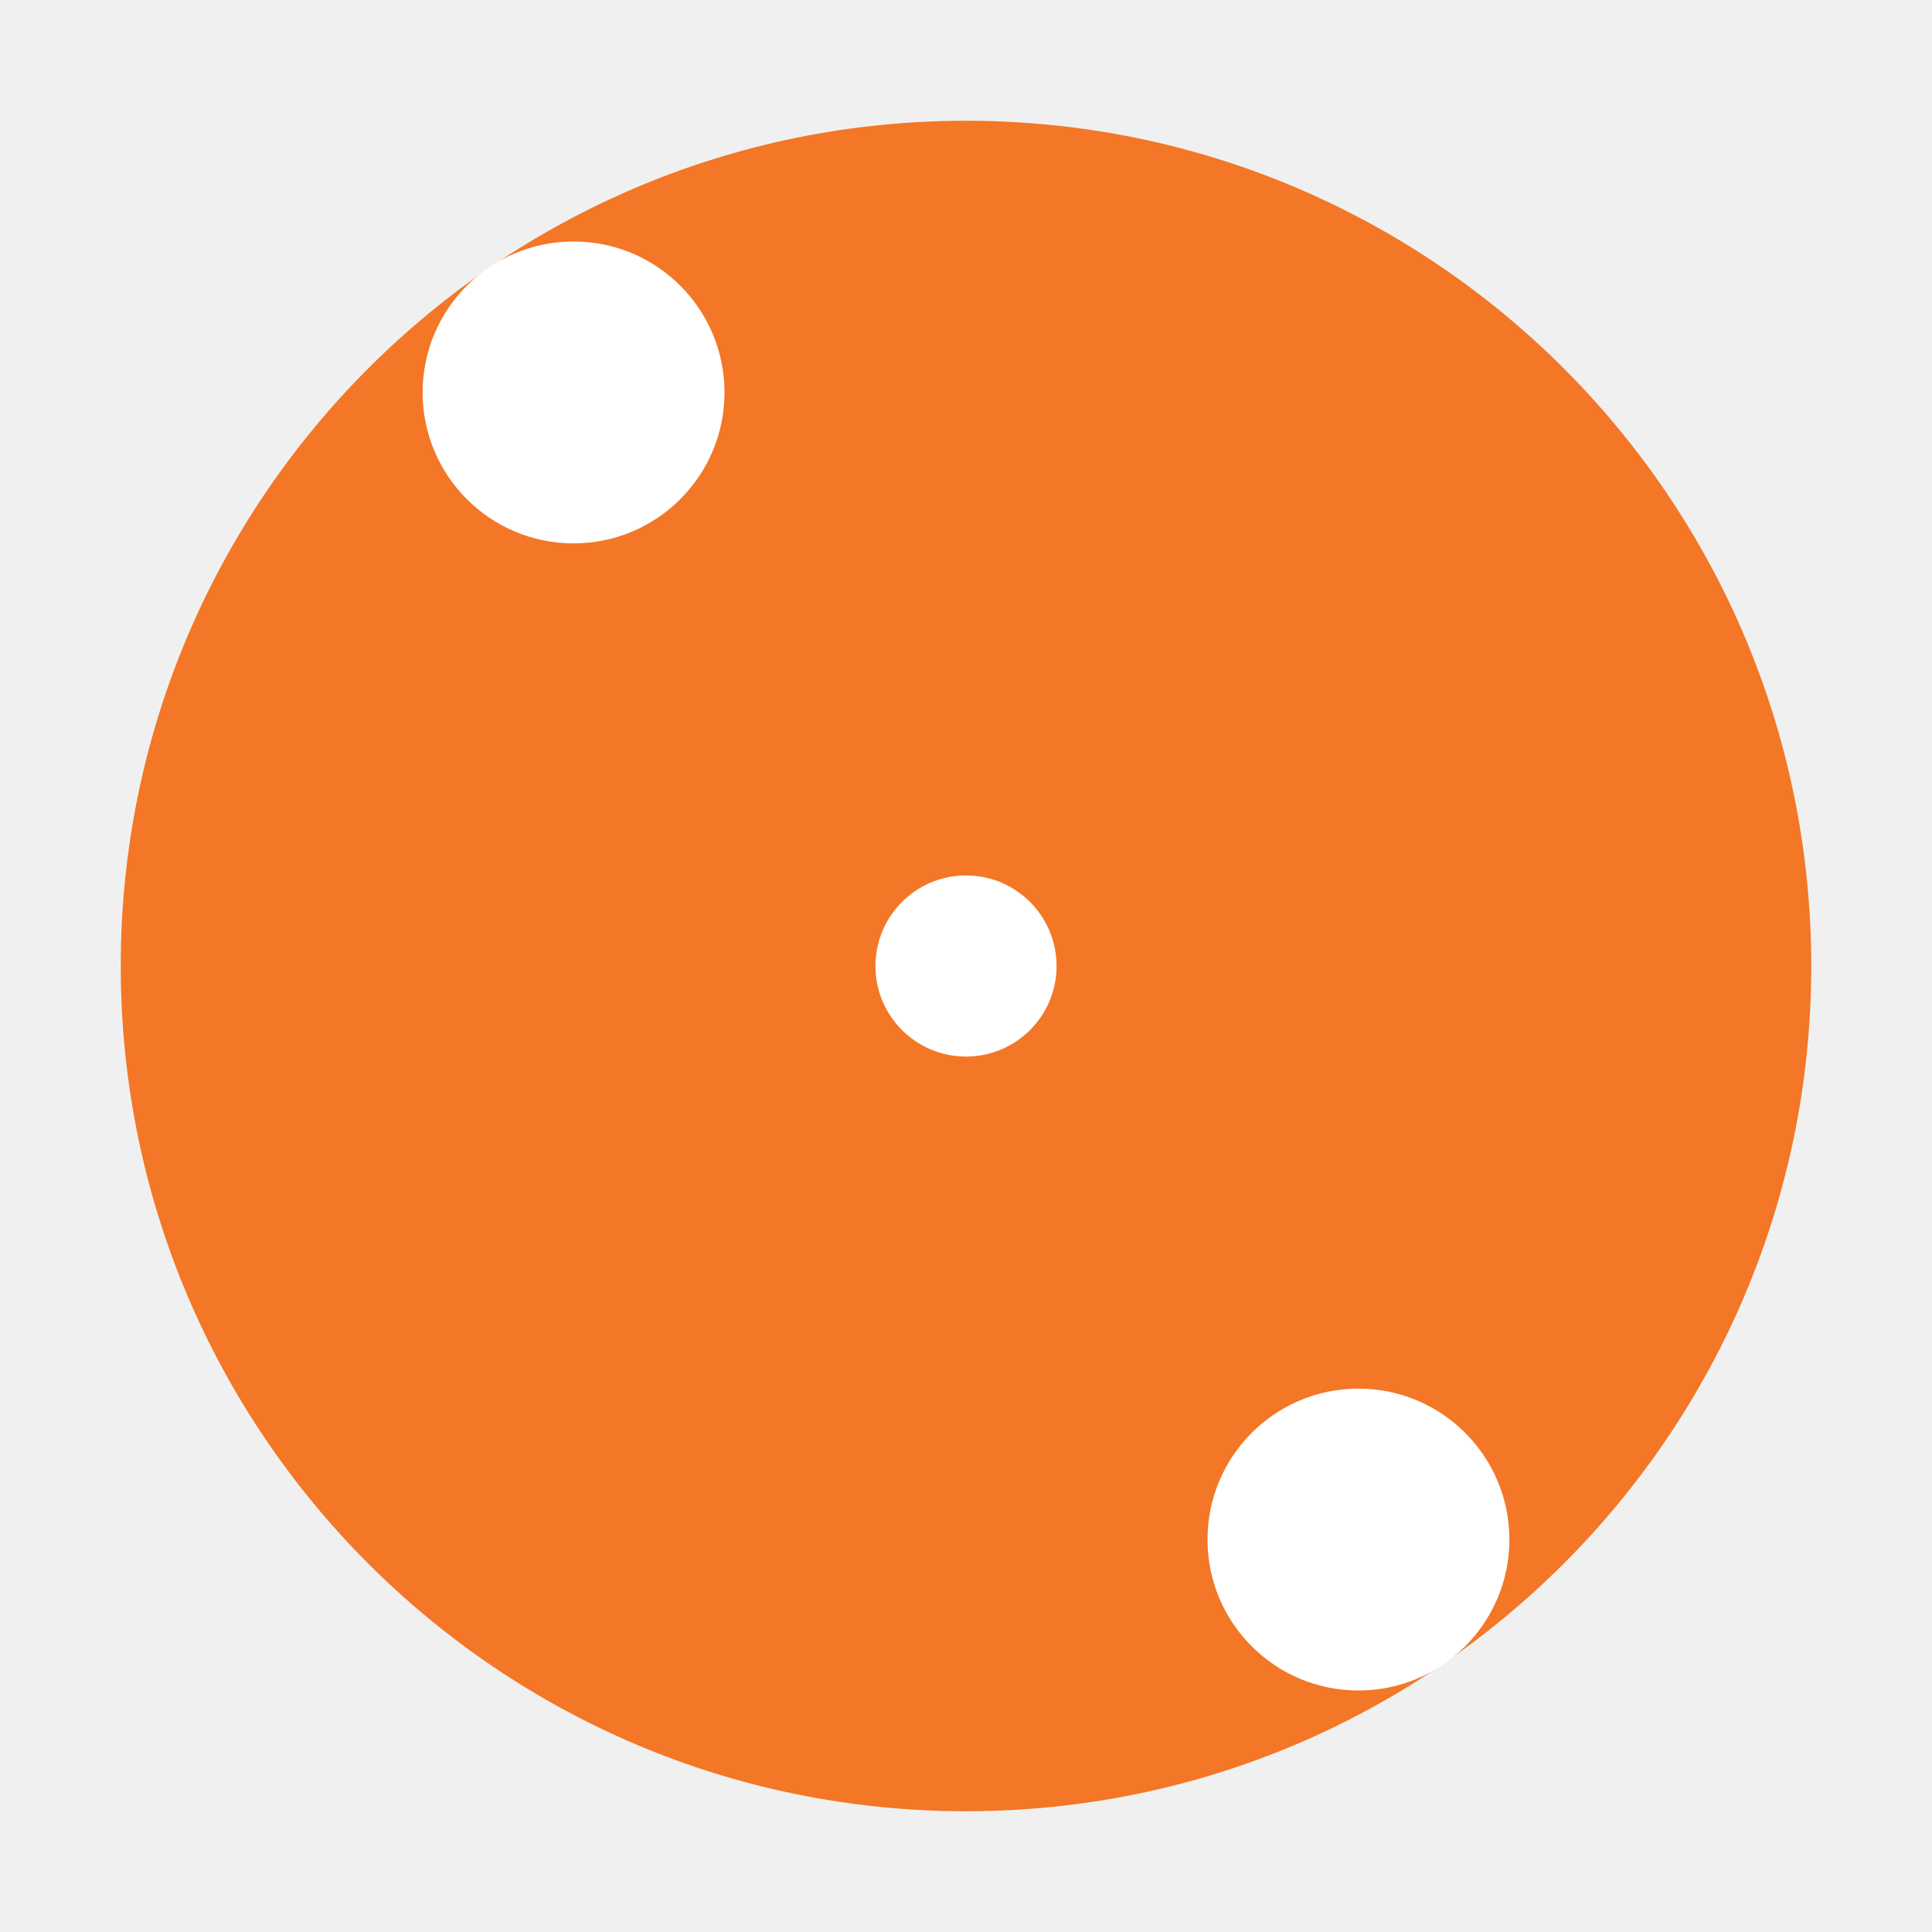
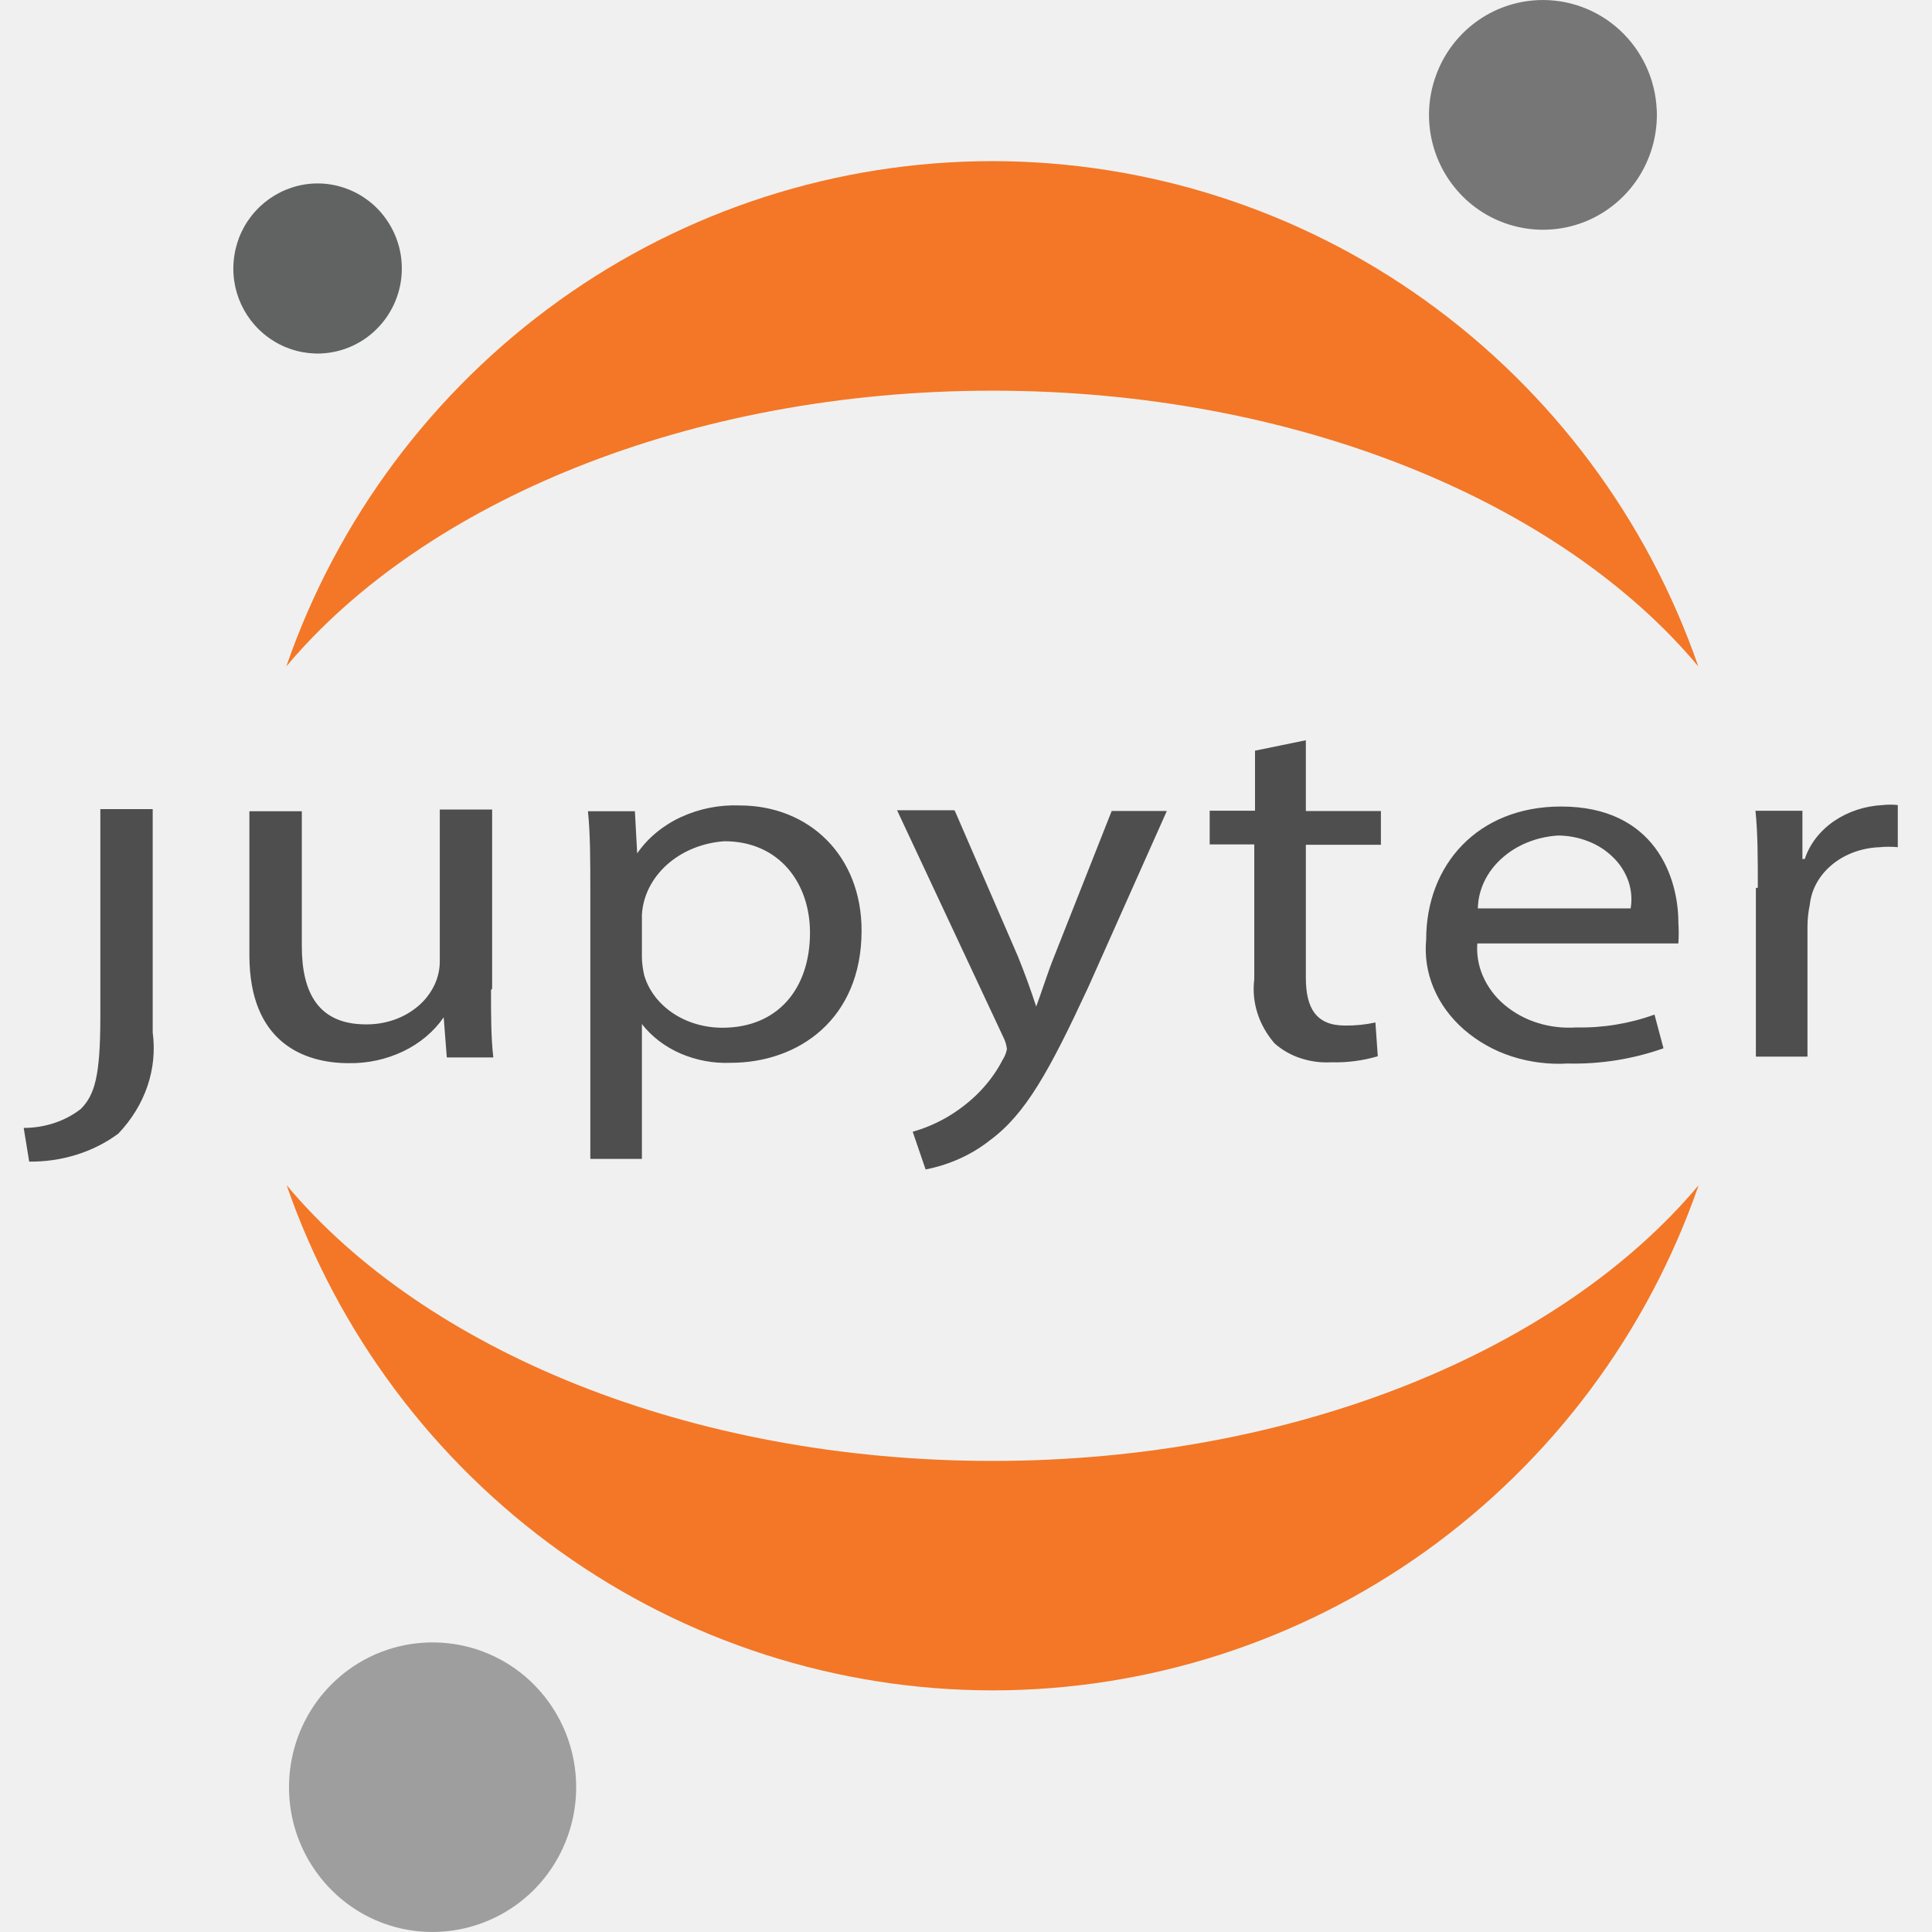
- <svg xmlns="http://www.w3.org/2000/svg" width="96" height="96" viewBox="0 0 32 32">
-   <circle cx="16" cy="16" r="14" fill="#f37726" />
-   <circle cx="9.5" cy="6.5" r="2.5" fill="#fff" />
-   <circle cx="22.5" cy="25.5" r="2.5" fill="#fff" />
-   <circle cx="16" cy="16" r="1.5" fill="#fff" />
+ <svg xmlns="http://www.w3.org/2000/svg" width="96" height="96" viewBox="0 0 128 128">
+   <rect width="128" height="128" fill="none" />
+   <path fill="#4e4e4e" d="M6.648 67.352c0 3.91-.363 5.183-1.296 6.12c-1.036.81-2.383 1.255-3.782 1.255l.364 2.234c2.164.023 4.265-.637 5.906-1.856c.883-.93 1.539-2 1.93-3.152a7.8 7.8 0 0 0 .347-3.55V53.608H6.648zm25.883-1.762c0 1.676 0 3.172.153 4.469h-3.082l-.207-2.66c-.645.94-1.567 1.718-2.672 2.25a8.06 8.06 0 0 1-3.621.788c-3.004 0-6.579-1.406-6.579-7.148v-9.543h3.473v8.938c0 3.105 1.113 5.183 4.246 5.183a5.5 5.5 0 0 0 1.883-.308a5 5 0 0 0 1.594-.914a4.2 4.2 0 0 0 1.058-1.375a3.64 3.64 0 0 0 .36-1.625V53.633h3.468V65.5zm6.579-6.527c0-2.079 0-3.778-.157-5.317h3.11l.152 2.793c.695-1.012 1.691-1.84 2.887-2.398A8.5 8.5 0 0 1 49 53.363c4.613 0 8.082 3.332 8.082 8.29c0 5.855-4.168 8.761-8.676 8.761a7.6 7.6 0 0 1-3.332-.621c-1.027-.45-1.906-1.121-2.547-1.95v8.938H39.11zm3.417 4.355c.008.406.063.812.157 1.207c.293.992.96 1.871 1.898 2.5s2.094.965 3.281.965c3.653 0 5.801-2.57 5.801-6.3c0-3.263-2.02-6.056-5.672-6.056c-1.445.102-2.797.653-3.804 1.555c-1.004.902-1.598 2.086-1.66 3.336zm20.739-9.688l4.172 9.63a51 51 0 0 1 1.214 3.328c.364-.981.75-2.235 1.22-3.395l3.78-9.563h3.653l-5.18 11.618c-2.59 5.586-4.172 8.468-6.555 10.21c-1.199.95-2.664 1.61-4.246 1.922l-.855-2.5a9.8 9.8 0 0 0 3.031-1.453c1.262-.89 2.266-2.023 2.926-3.308a2 2 0 0 0 .285-.715a2.3 2.3 0 0 0-.234-.781l-7.043-15.04h3.78zm23.25-4.687v4.691h4.972v2.235h-4.972v8.804c0 2.012.675 3.172 2.59 3.172a9 9 0 0 0 2.019-.203l.156 2.238a9.9 9.9 0 0 1-3.082.399a5.5 5.5 0 0 1-2.035-.27a4.9 4.9 0 0 1-1.719-.98c-1.054-1.219-1.535-2.734-1.347-4.246v-8.938h-2.953v-2.234h3.003v-3.977zm11.367 13.375c-.07.758.05 1.52.355 2.23a5.2 5.2 0 0 0 1.407 1.899a6.3 6.3 0 0 0 2.203 1.215c.824.265 1.71.367 2.586.308a14.3 14.3 0 0 0 5.18-.851l.597 2.234a17.8 17.8 0 0 1-6.344 1.008c-1.27.074-2.539-.09-3.726-.477a9.1 9.1 0 0 1-3.153-1.777c-.89-.781-1.578-1.719-2.008-2.75a6.66 6.66 0 0 1-.492-3.219c0-4.918 3.395-8.804 8.938-8.804c6.215 0 7.77 4.691 7.77 7.687q.045.691 0 1.383H97.804zm10.152-2.234a3.7 3.7 0 0 0-.144-1.79a4.1 4.1 0 0 0-.993-1.57a4.8 4.8 0 0 0-1.656-1.078a5.5 5.5 0 0 0-2.023-.39c-1.422.09-2.758.632-3.739 1.527c-.984.89-1.543 2.066-1.57 3.3zm8.425-1.375c0-1.918 0-3.575-.155-5.094h3.11v3.195h.155c.325-.984 1-1.86 1.926-2.5c.93-.64 2.067-1.015 3.254-1.074c.324-.035.656-.035.984 0v2.793a6 6 0 0 0-1.191 0c-1.176.039-2.297.445-3.148 1.144c-.856.7-1.383 1.645-1.489 2.653q-.145.69-.156 1.386v8.692h-3.418V58.832zm0 0" />
+   <path fill="#767677" d="M109.766 7.281a7.7 7.7 0 0 1-1.09 4.282a7.6 7.6 0 0 1-3.262 2.949a7.5 7.5 0 0 1-4.34.62a7.53 7.53 0 0 1-3.953-1.913A7.64 7.64 0 0 1 95.137 5a7.6 7.6 0 0 1 2.629-3.531a7.5 7.5 0 0 1 4.136-1.461a7.5 7.5 0 0 1 5.422 1.996a7.63 7.63 0 0 1 2.438 5.273zm0 0" />
+   <path fill="#f37726" d="M65.758 96.79c-20.098 0-37.649-7.364-46.766-18.267a49.95 49.95 0 0 0 18.102 24.254a49.25 49.25 0 0 0 28.676 9.215a49.28 49.28 0 0 0 28.675-9.215a49.9 49.9 0 0 0 18.094-24.254C103.406 89.426 85.855 96.79 65.758 96.79m-.008-70.907c20.098 0 37.652 7.367 46.766 18.265a49.95 49.95 0 0 0-18.102-24.253a49.27 49.27 0 0 0-28.672-9.22a49.27 49.27 0 0 0-28.672 9.22a49.9 49.9 0 0 0-18.1 24.253c9.132-10.878 26.682-18.265 46.78-18.265m0 0" />
+   <path fill="#9e9e9e" d="M38.164 117.984a9.67 9.67 0 0 1-1.371 5.399a9.5 9.5 0 0 1-9.59 4.504a9.4 9.4 0 0 1-4.98-2.418a9.67 9.67 0 0 1-2.809-4.797a9.73 9.73 0 0 1 .313-5.567a9.6 9.6 0 0 1 3.328-4.453a9.466 9.466 0 0 1 12.043.688a9.63 9.63 0 0 1 3.066 6.648zm0 0" />
+   <path fill="#616262" d="M21.285 23.418a5.53 5.53 0 0 1-3.14-.816a5.63 5.63 0 0 1-2.618-5.672a5.6 5.6 0 0 1 1.407-2.95a5.6 5.6 0 0 1 2.789-1.664a5.46 5.46 0 0 1 3.238.184a5.54 5.54 0 0 1 2.586 1.969a5.66 5.66 0 0 1-.399 7.129a5.56 5.56 0 0 1-3.867 1.82zm0 0" />
</svg>
